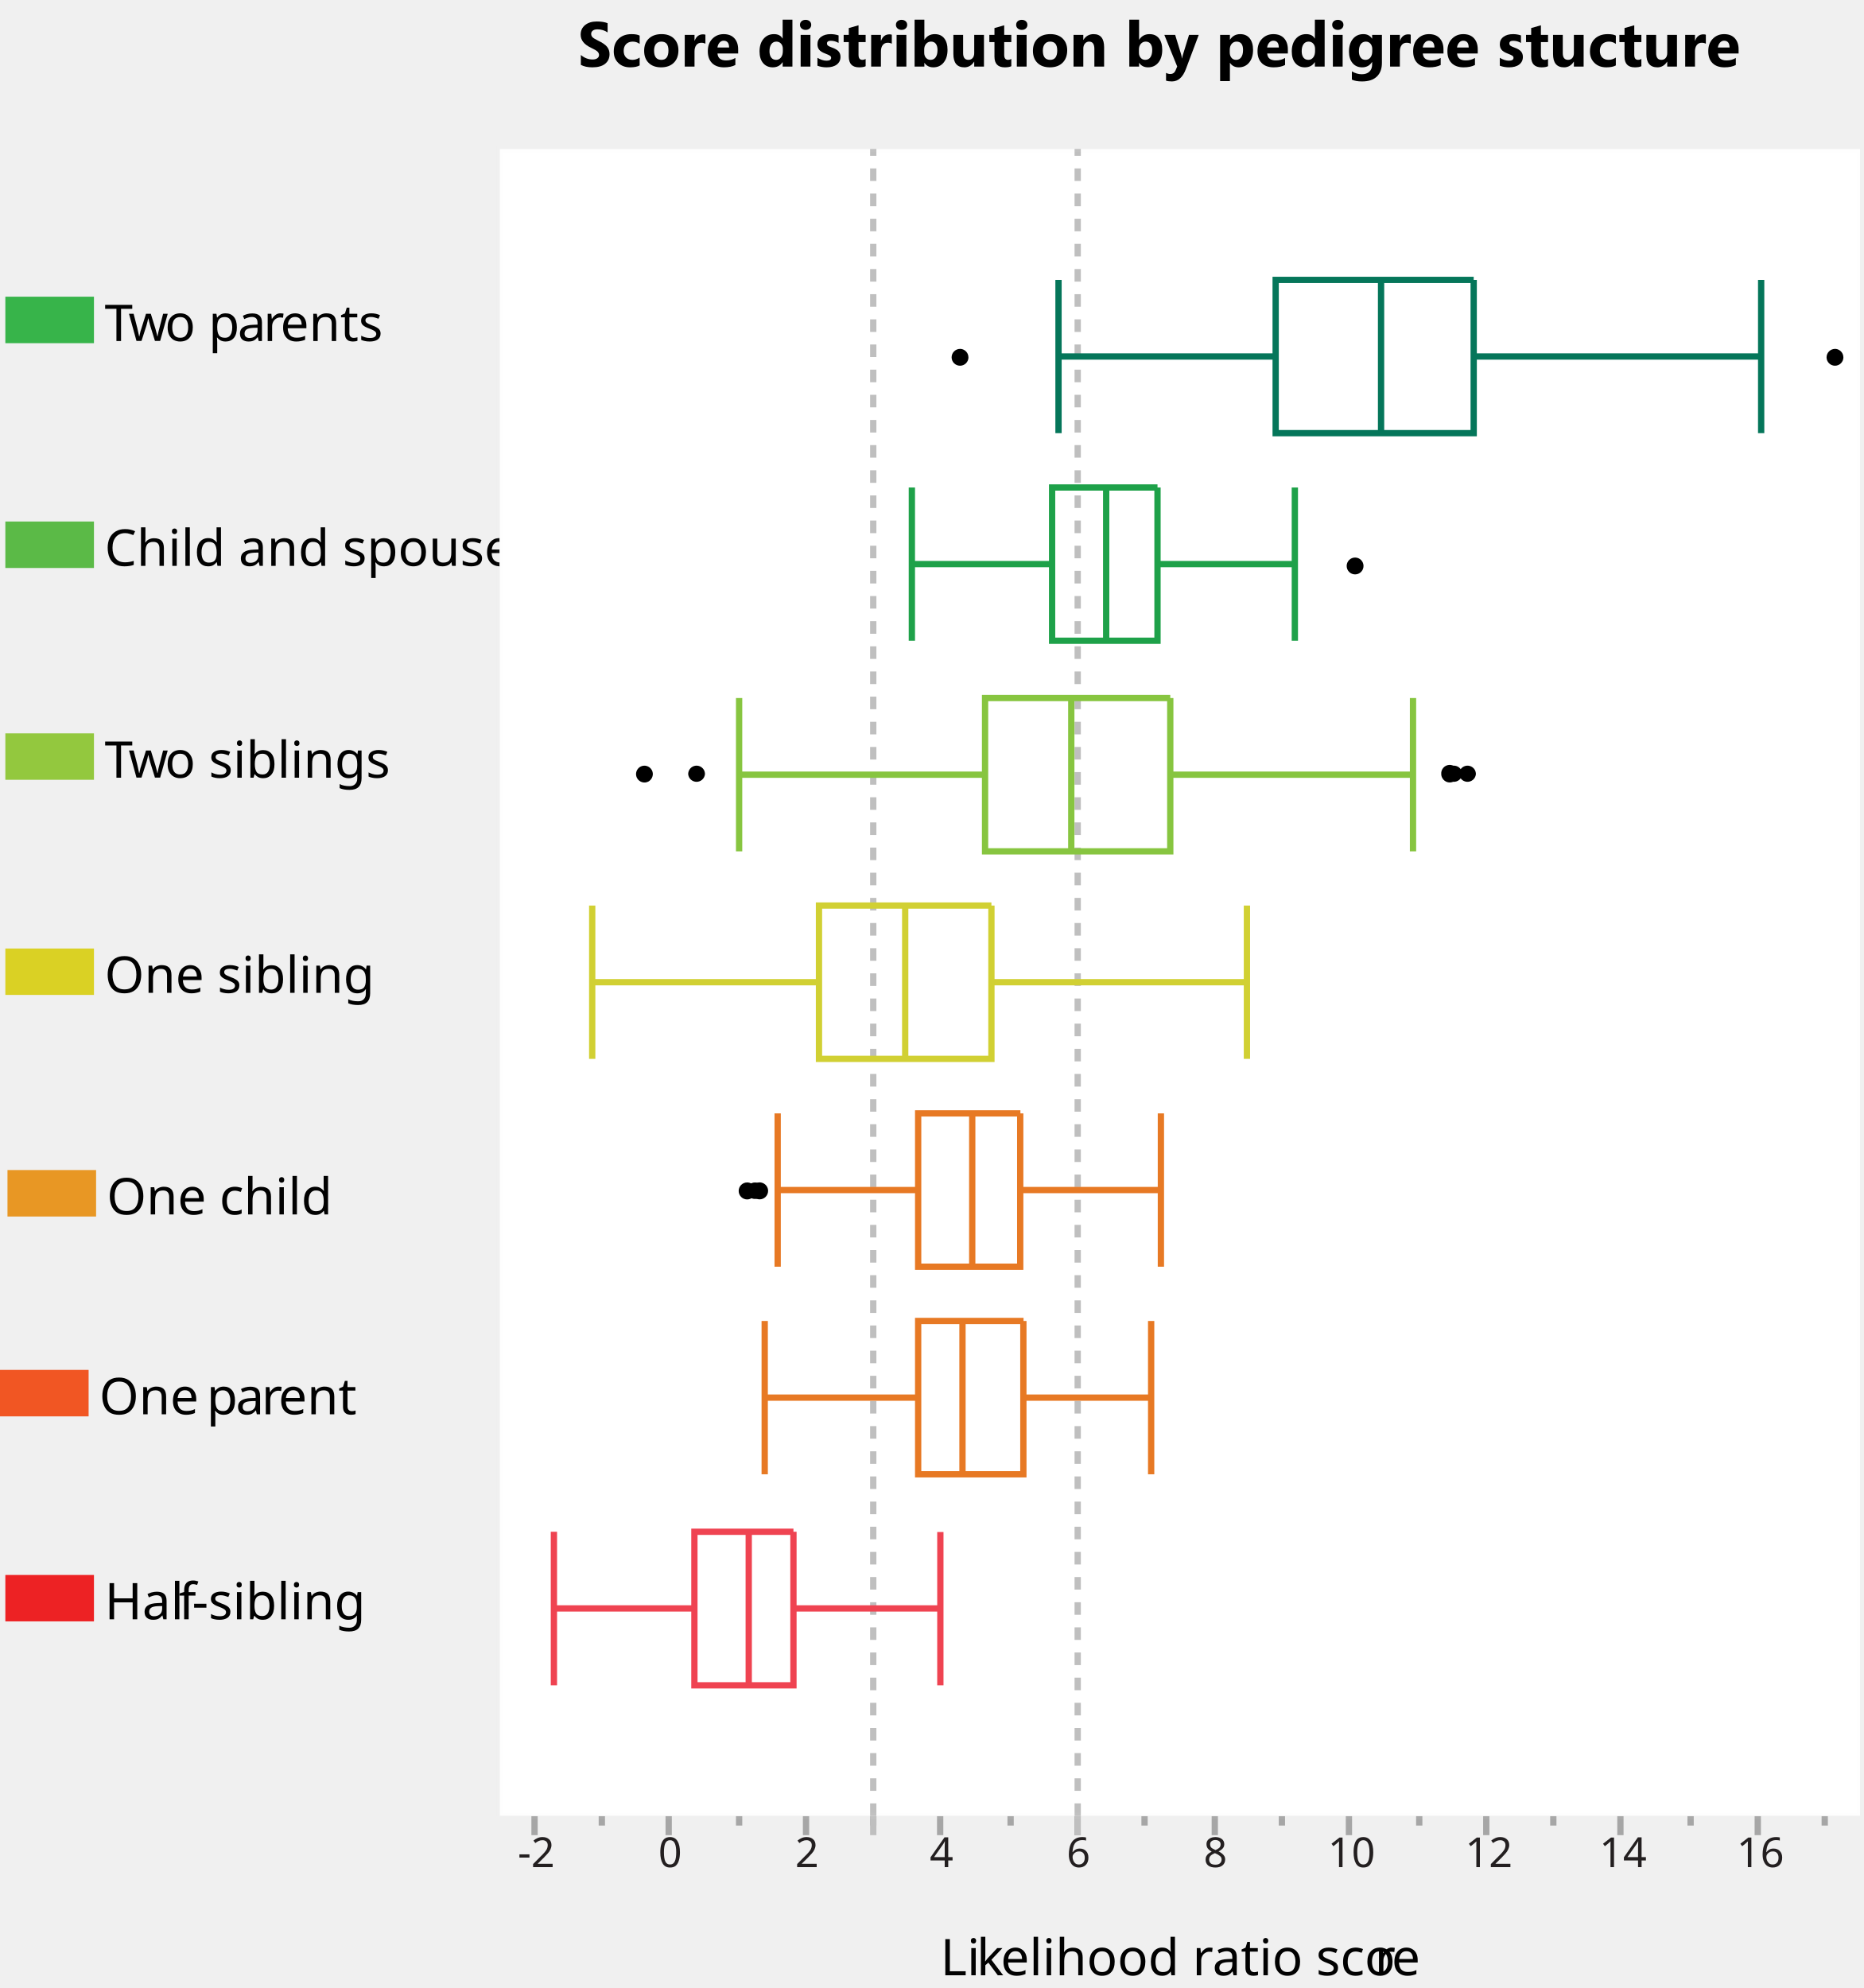
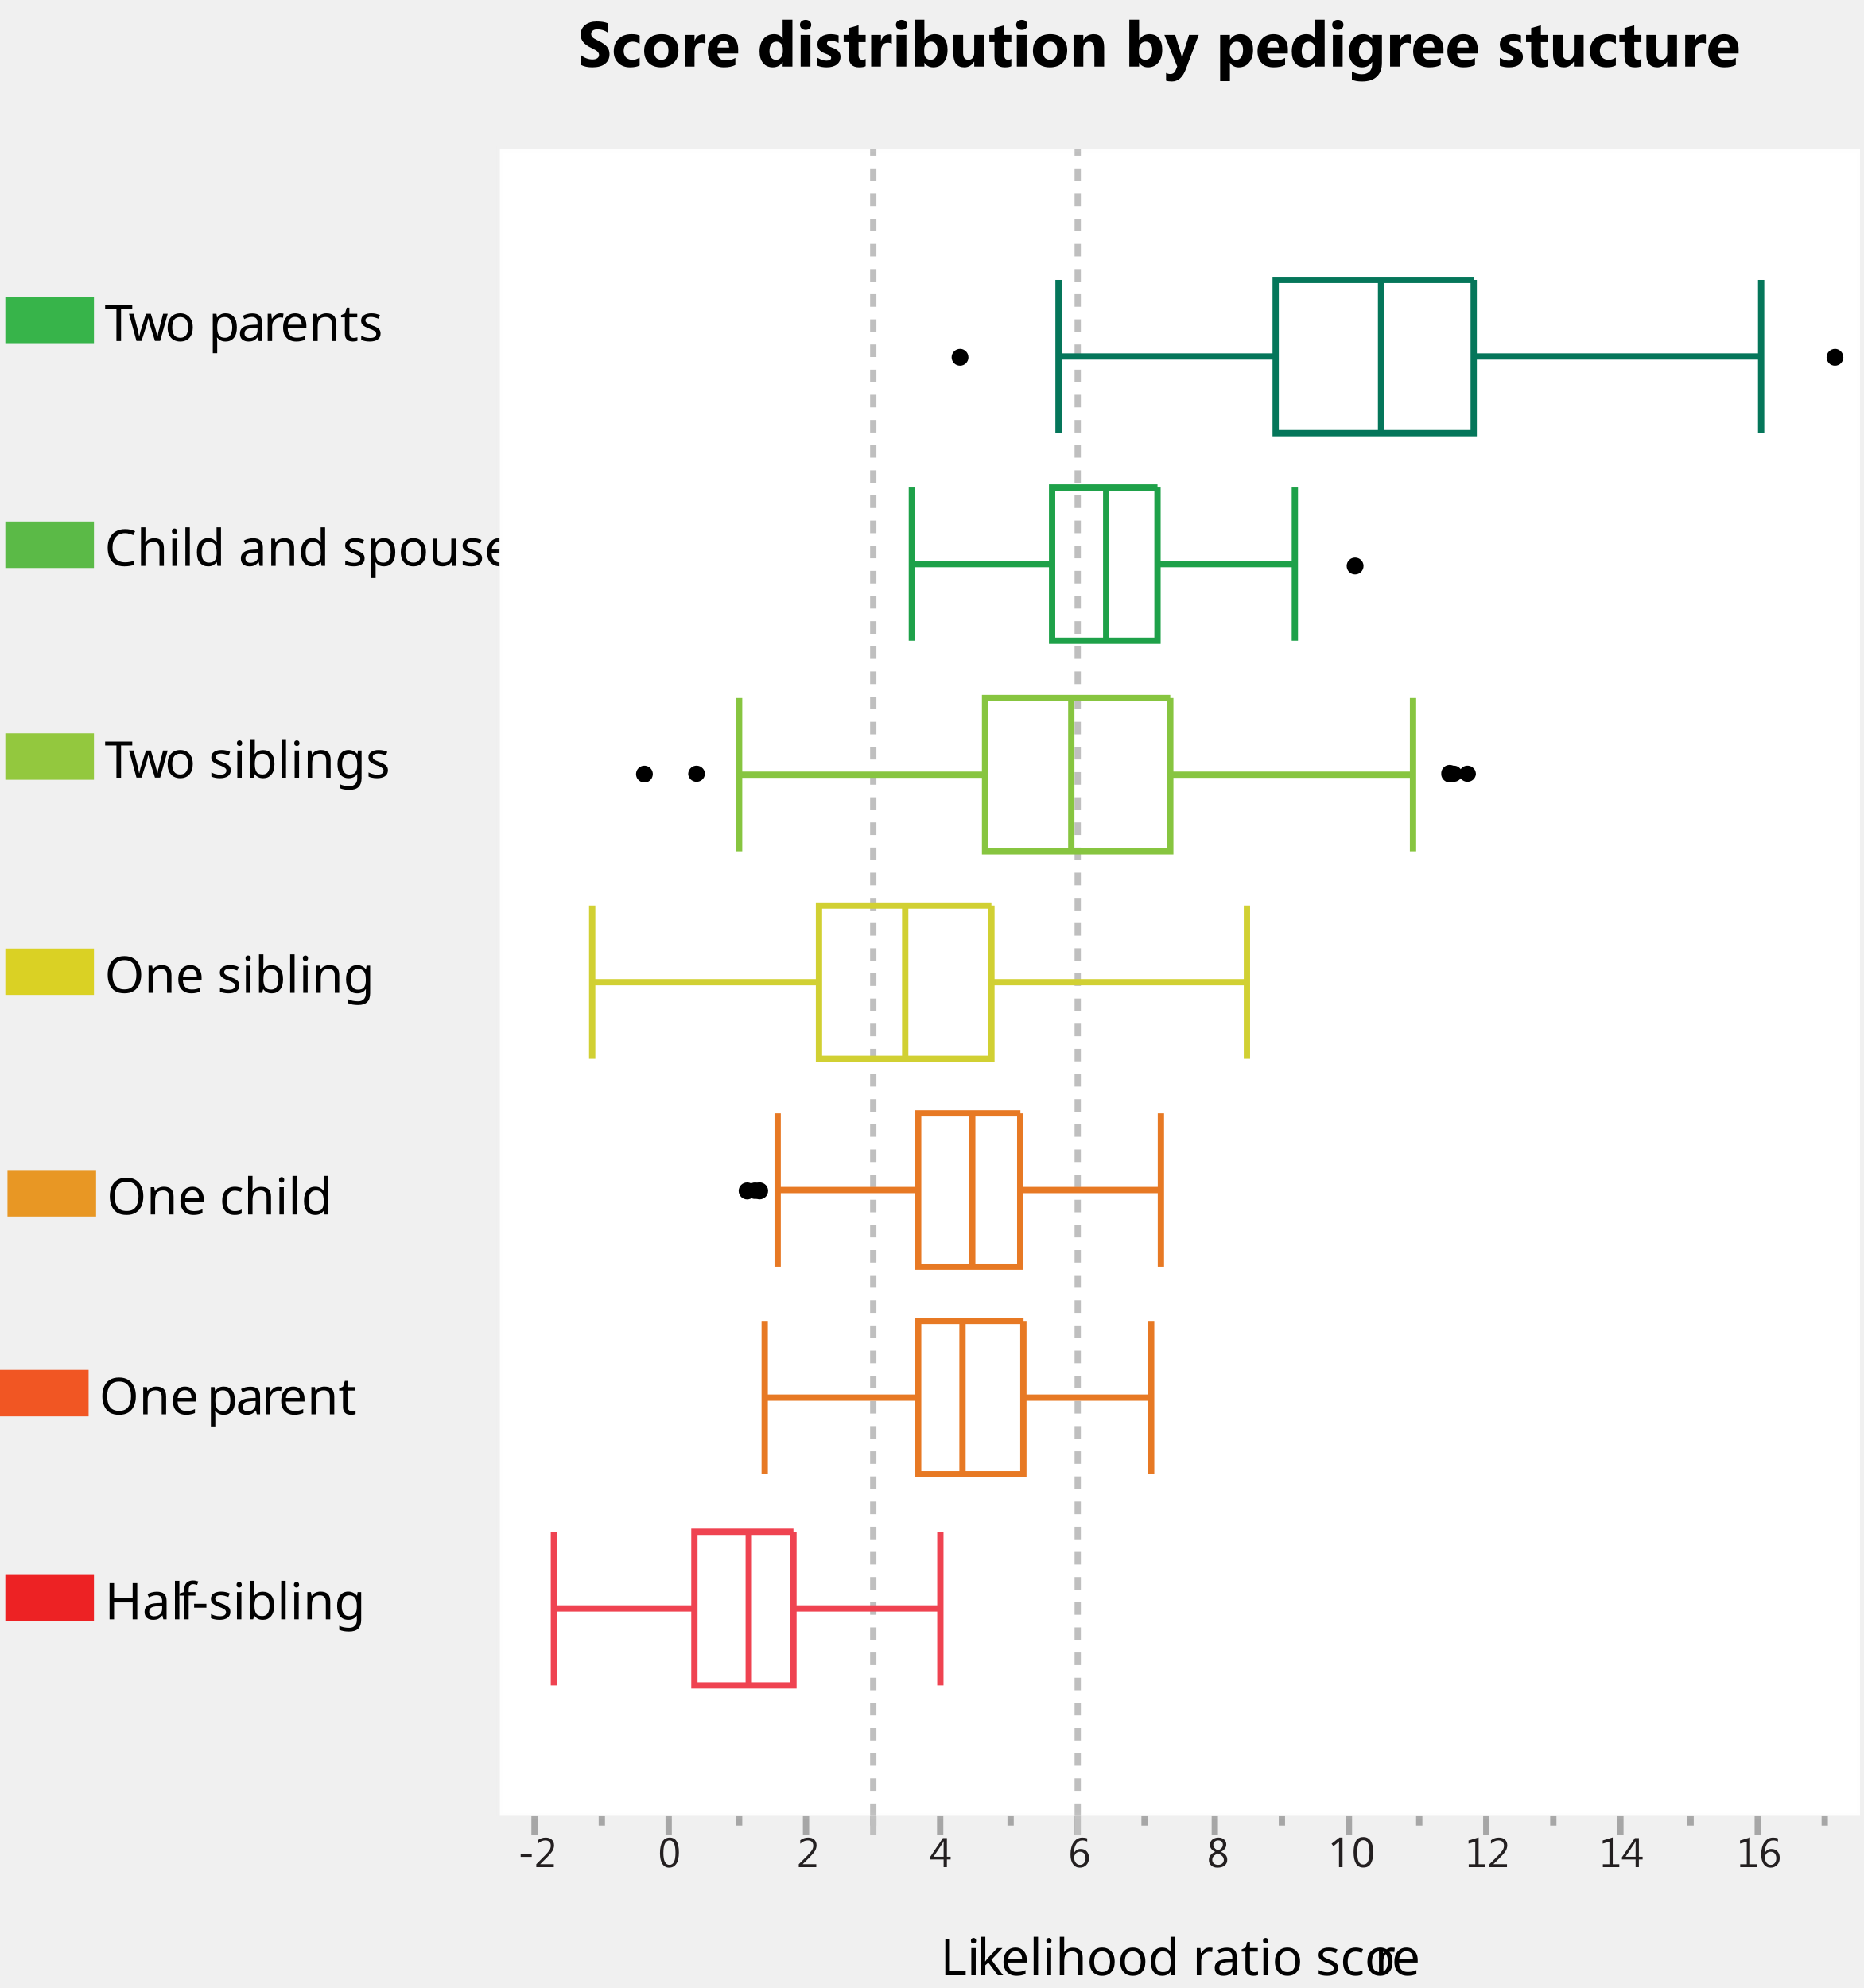
<svg xmlns="http://www.w3.org/2000/svg" xmlns:xlink="http://www.w3.org/1999/xlink" version="1.1" id="Layer_1" x="0px" y="0px" viewBox="0 0 296.29 316.13" style="enable-background:new 0 0 296.29 316.13;" xml:space="preserve">
  <style type="text/css">
	.st0{fill:#37B44A;}
	.st1{fill:none;stroke:#37B44A;stroke-width:0.32;stroke-miterlimit:3;}
	.st2{fill:#010101;}
	.st3{font-family:'SegoeUI';}
	.st4{font-size:8.06px;}
	.st5{fill:#5BBA47;}
	.st6{fill:none;stroke:#5BBA47;stroke-width:0.32;stroke-miterlimit:3;}
	.st7{fill:#93C83E;}
	.st8{fill:none;stroke:#93C83E;stroke-width:0.32;stroke-miterlimit:3;}
	.st9{fill:#DAD124;}
	.st10{fill:none;stroke:#DAD124;stroke-width:0.32;stroke-miterlimit:3;}
	.st11{fill:#E89724;}
	.st12{fill:none;stroke:#E89724;stroke-width:0.32;stroke-miterlimit:3;}
	.st13{fill:#F15623;}
	.st14{fill:none;stroke:#F15623;stroke-width:0.32;stroke-miterlimit:3;}
	.st15{fill:#ED2224;}
	.st16{fill:none;stroke:#ED2224;stroke-width:0.32;stroke-miterlimit:3;}
	.st17{fill:#DEDEDE;}
	.st18{clip-path:url(#SVGID_2_);}
	.st19{fill:none;stroke:#A6A6A6;stroke-miterlimit:10;}
	.st20{fill:none;stroke:#BFBFBF;stroke-miterlimit:10;}
- 	.st21{fill:#231F20;}
- 	.st22{font-size:6.6px;}
- 	.st23{letter-spacing:18;}
+ 	.st21{enable-background:new    ;}
+ 	.st22{fill:#231F20;}
+ 	.st23{font-size:6.6px;}
	.st24{fill:#FFFFFF;}
	.st25{clip-path:url(#SVGID_4_);}
	.st26{fill:none;stroke:#BFBFBF;stroke-miterlimit:10;stroke-dasharray:2,2;}
	.st27{fill:none;stroke:#05765A;stroke-miterlimit:10;}
	.st28{fill:none;stroke:#1EA149;stroke-miterlimit:10;}
	.st29{fill:none;stroke:#87C540;stroke-miterlimit:10;}
	.st30{fill:none;stroke:#D1D033;stroke-miterlimit:10;}
	.st31{fill:none;stroke:#E77924;stroke-miterlimit:10;}
	.st32{fill:none;stroke:#EF4351;stroke-miterlimit:10;}
	.st33{opacity:0.05;fill:none;stroke:#E6E6E6;stroke-miterlimit:10;enable-background:new    ;}
</style>
  <g>
    <polygon class="st0" points="0.85,47.18 0.85,54.57 14.94,54.57 14.94,47.18 0.85,47.18  " />
    <rect x="1.19" y="47.52" class="st1" width="13.42" height="6.72" />
    <text transform="matrix(1 0 0 1 16.64 54.23)" class="st2 st3 st4">T</text>
    <text transform="matrix(1 0 0 1 20.42 54.23)" class="st2 st3 st4">w</text>
    <text transform="matrix(1 0 0 1 26.22 54.23)" class="st2 st3 st4">o </text>
    <text transform="matrix(1 0 0 1 33.15 54.23)" class="st2 st3 st4">p</text>
    <text transform="matrix(1 0 0 1 37.78 54.23)" class="st2 st3 st4">a</text>
    <text transform="matrix(1 0 0 1 41.88 54.23)" class="st2 st3 st4">r</text>
    <text transform="matrix(1 0 0 1 44.58 54.23)" class="st2 st3 st4">ents</text>
    <polygon class="st5" points="0.85,82.93 0.85,90.32 14.94,90.32 14.94,82.93 0.85,82.93  " />
    <rect x="1.19" y="83.26" class="st6" width="13.42" height="6.71" />
    <text transform="matrix(1 0 0 1 16.64 89.98)" class="st2 st3 st4">Child and spouse</text>
    <polygon class="st7" points="0.85,116.62 0.85,124 14.94,124 14.94,116.62 0.85,116.62  " />
    <rect x="1.19" y="116.95" class="st8" width="13.42" height="6.71" />
    <text transform="matrix(1 0 0 1 16.64 123.67)" class="st2 st3 st4">T</text>
    <text transform="matrix(1 0 0 1 20.42 123.67)" class="st2 st3 st4">w</text>
    <text transform="matrix(1 0 0 1 26.22 123.67)" class="st2 st3 st4">o siblings</text>
    <polygon class="st9" points="0.85,150.83 0.85,158.21 14.94,158.21 14.94,150.83 0.85,150.83  " />
    <rect x="1.19" y="151.16" class="st10" width="13.42" height="6.71" />
    <text transform="matrix(1 0 0 1 16.64 157.88)" class="st2 st3 st4">One sibling</text>
    <polygon class="st11" points="1.19,186.06 1.19,193.45 15.28,193.45 15.28,186.06 1.19,186.06  " />
    <rect x="1.53" y="186.4" class="st12" width="13.42" height="6.72" />
    <text transform="matrix(1 0 0 1 16.98 193.12)" class="st2 st3 st4">One child</text>
    <polygon class="st13" points="0,217.84 0,225.23 14.09,225.23 14.09,217.84 0,217.84  " />
    <rect x="0.34" y="218.18" class="st14" width="13.42" height="6.72" />
    <text transform="matrix(1 0 0 1 15.79 224.9)" class="st2 st3 st4">One </text>
    <text transform="matrix(1 0 0 1 32.85 224.9)" class="st2 st3 st4">p</text>
    <text transform="matrix(1 0 0 1 37.48 224.9)" class="st2 st3 st4">a</text>
    <text transform="matrix(1 0 0 1 41.58 224.9)" class="st2 st3 st4">r</text>
    <text transform="matrix(1 0 0 1 44.28 224.9)" class="st2 st3 st4">ent</text>
    <polygon class="st15" points="0.85,250.45 0.85,257.83 14.94,257.83 14.94,250.45 0.85,250.45  " />
    <rect x="1.19" y="250.78" class="st16" width="13.42" height="6.72" />
    <text transform="matrix(1 0 0 1 16.64 257.5)" class="st2 st3 st4">Hal</text>
    <text transform="matrix(1 0 0 1 28.41 257.5)" class="st2 st3 st4">f</text>
    <text transform="matrix(1 0 0 1 30.54 257.5)" class="st2 st3 st4">-sibling</text>
    <g>
      <path d="M92.364,10.314V8.741c0.564,0.479,1.185,0.718,1.864,0.718c0.325,0,0.577-0.066,0.757-0.199    c0.18-0.133,0.271-0.306,0.271-0.519c0-0.184-0.076-0.356-0.227-0.519c-0.151-0.162-0.511-0.377-1.082-0.646    c-1.075-0.508-1.613-1.196-1.613-2.065c0-0.633,0.233-1.14,0.701-1.522s1.091-0.573,1.871-0.573c0.688,0,1.259,0.09,1.711,0.271    v1.47c-0.472-0.328-1.013-0.492-1.623-0.492c-0.305,0-0.546,0.065-0.723,0.197c-0.177,0.131-0.266,0.303-0.266,0.516    c0,0.21,0.069,0.388,0.209,0.536c0.139,0.147,0.434,0.328,0.882,0.541c0.695,0.331,1.174,0.661,1.436,0.988    c0.262,0.328,0.393,0.715,0.393,1.161c0,0.649-0.233,1.162-0.701,1.539c-0.467,0.377-1.146,0.565-2.038,0.565    C93.458,10.708,92.85,10.577,92.364,10.314z" />
      <path d="M101.712,10.403c-0.351,0.204-0.857,0.305-1.52,0.305c-0.773,0-1.4-0.234-1.878-0.703s-0.718-1.074-0.718-1.814    c0-0.855,0.256-1.53,0.77-2.023c0.513-0.493,1.199-0.74,2.058-0.74c0.593,0,1.023,0.079,1.289,0.236v1.318    c-0.325-0.243-0.687-0.364-1.087-0.364c-0.446,0-0.799,0.13-1.06,0.391s-0.391,0.621-0.391,1.079c0,0.446,0.125,0.796,0.374,1.05    c0.249,0.254,0.592,0.381,1.027,0.381c0.387,0,0.766-0.121,1.136-0.364V10.403z" />
      <path d="M105.129,10.708c-0.839,0-1.499-0.235-1.979-0.706c-0.48-0.471-0.72-1.109-0.72-1.916c0-0.833,0.249-1.484,0.748-1.954    c0.498-0.471,1.172-0.706,2.021-0.706c0.836,0,1.492,0.235,1.967,0.706c0.476,0.47,0.713,1.092,0.713,1.866    c0,0.836-0.245,1.497-0.735,1.981C106.652,10.465,105.981,10.708,105.129,10.708z M105.168,6.617    c-0.367,0-0.652,0.126-0.855,0.378s-0.305,0.61-0.305,1.072c0,0.967,0.39,1.451,1.17,1.451c0.744,0,1.116-0.497,1.116-1.49    C106.294,7.087,105.919,6.617,105.168,6.617z" />
      <path d="M112.17,6.951c-0.187-0.102-0.405-0.152-0.654-0.152c-0.338,0-0.602,0.124-0.792,0.371    c-0.19,0.248-0.285,0.584-0.285,1.011v2.404h-1.554V5.55h1.554v0.935h0.02c0.246-0.682,0.688-1.023,1.328-1.023    c0.164,0,0.292,0.02,0.383,0.059V6.951z" />
      <path d="M117.377,8.51h-3.285c0.052,0.731,0.513,1.097,1.382,1.097c0.554,0,1.041-0.131,1.46-0.394v1.121    c-0.465,0.25-1.07,0.374-1.814,0.374c-0.813,0-1.444-0.226-1.893-0.676c-0.449-0.451-0.674-1.079-0.674-1.886    c0-0.836,0.243-1.498,0.728-1.986c0.485-0.488,1.082-0.732,1.79-0.732c0.734,0,1.302,0.218,1.704,0.654s0.603,1.028,0.603,1.775    V8.51z M115.937,7.556c0-0.721-0.292-1.082-0.875-1.082c-0.25,0-0.465,0.104-0.646,0.31c-0.182,0.207-0.293,0.464-0.332,0.772    H115.937z" />
      <path d="M126.007,10.585h-1.554V9.892h-0.02c-0.354,0.544-0.874,0.816-1.559,0.816c-0.629,0-1.136-0.222-1.52-0.667    c-0.383-0.444-0.575-1.064-0.575-1.861c0-0.833,0.211-1.5,0.634-2.001s0.977-0.752,1.662-0.752c0.649,0,1.101,0.232,1.357,0.698    h0.02V3.131h1.554V10.585z M124.483,8.136V7.758c0-0.328-0.095-0.6-0.285-0.816c-0.19-0.216-0.438-0.324-0.743-0.324    c-0.344,0-0.613,0.135-0.806,0.405c-0.194,0.271-0.29,0.642-0.29,1.114c0,0.442,0.093,0.784,0.28,1.023    c0.187,0.239,0.445,0.359,0.777,0.359c0.314,0,0.571-0.126,0.77-0.379C124.384,8.887,124.483,8.553,124.483,8.136z" />
      <path d="M128.102,4.753c-0.263,0-0.477-0.078-0.645-0.233c-0.167-0.156-0.25-0.347-0.25-0.573c0-0.233,0.083-0.423,0.25-0.571    c0.167-0.147,0.382-0.221,0.645-0.221c0.265,0,0.481,0.074,0.646,0.221s0.248,0.338,0.248,0.571c0,0.236-0.083,0.429-0.248,0.58    S128.367,4.753,128.102,4.753z M128.869,10.585h-1.554V5.55h1.554V10.585z" />
      <path d="M129.985,10.452V9.193c0.511,0.305,0.991,0.458,1.44,0.458c0.492,0,0.738-0.152,0.738-0.458    c0-0.134-0.059-0.244-0.177-0.329c-0.118-0.085-0.375-0.204-0.772-0.354c-0.459-0.173-0.778-0.376-0.959-0.607    c-0.18-0.231-0.27-0.522-0.27-0.873c0-0.485,0.191-0.874,0.575-1.165c0.383-0.292,0.896-0.438,1.539-0.438    c0.416,0,0.833,0.067,1.249,0.201v1.2c-0.39-0.229-0.8-0.344-1.229-0.344c-0.41,0-0.615,0.141-0.615,0.423    c0,0.141,0.049,0.255,0.147,0.344c0.099,0.088,0.312,0.19,0.639,0.305c0.502,0.177,0.854,0.383,1.057,0.617    c0.204,0.234,0.305,0.525,0.305,0.873c0,0.508-0.194,0.912-0.583,1.212c-0.389,0.3-0.93,0.45-1.625,0.45    C130.924,10.708,130.438,10.623,129.985,10.452z" />
      <path d="M137.651,10.526c-0.229,0.121-0.576,0.182-1.038,0.182c-1.095,0-1.643-0.569-1.643-1.707V6.696h-0.816V5.55h0.816V4.463    l1.549-0.442V5.55h1.131v1.146h-1.131v2.036c0,0.524,0.208,0.787,0.624,0.787c0.164,0,0.333-0.047,0.507-0.143V10.526z" />
      <path d="M141.811,6.951c-0.187-0.102-0.405-0.152-0.654-0.152c-0.338,0-0.602,0.124-0.792,0.371    c-0.19,0.248-0.285,0.584-0.285,1.011v2.404h-1.554V5.55h1.554v0.935h0.02c0.246-0.682,0.688-1.023,1.328-1.023    c0.164,0,0.292,0.02,0.383,0.059V6.951z" />
      <path d="M143.36,4.753c-0.263,0-0.477-0.078-0.645-0.233c-0.167-0.156-0.25-0.347-0.25-0.573c0-0.233,0.083-0.423,0.25-0.571    c0.167-0.147,0.382-0.221,0.645-0.221c0.265,0,0.481,0.074,0.646,0.221s0.248,0.338,0.248,0.571c0,0.236-0.083,0.429-0.248,0.58    S143.625,4.753,143.36,4.753z M144.126,10.585h-1.554V5.55h1.554V10.585z" />
      <path d="M147.008,10h-0.02v0.585h-1.554V3.131h1.554v3.176h0.02c0.383-0.587,0.929-0.88,1.637-0.88    c0.649,0,1.149,0.223,1.499,0.668c0.352,0.446,0.527,1.056,0.527,1.829c0,0.839-0.205,1.513-0.615,2.021s-0.957,0.762-1.642,0.762    C147.795,10.708,147.326,10.472,147.008,10z M146.964,7.875v0.517c0,0.324,0.093,0.593,0.28,0.806    c0.187,0.213,0.426,0.32,0.718,0.32c0.354,0,0.629-0.137,0.824-0.411c0.195-0.273,0.292-0.661,0.292-1.163    c0-0.416-0.089-0.741-0.268-0.976s-0.434-0.352-0.765-0.352c-0.311,0-0.569,0.116-0.774,0.349    C147.066,7.199,146.964,7.502,146.964,7.875z" />
      <path d="M156.464,10.585h-1.549V9.818h-0.024c-0.384,0.593-0.897,0.89-1.539,0.89c-1.167,0-1.751-0.707-1.751-2.119V5.55h1.549    v2.901c0,0.711,0.282,1.067,0.846,1.067c0.278,0,0.502-0.098,0.669-0.292c0.167-0.195,0.251-0.46,0.251-0.794V5.55h1.549V10.585z" />
      <path d="M160.814,10.526c-0.229,0.121-0.575,0.182-1.037,0.182c-1.095,0-1.643-0.569-1.643-1.707V6.696h-0.816V5.55h0.816V4.463    l1.549-0.442V5.55h1.131v1.146h-1.131v2.036c0,0.524,0.208,0.787,0.625,0.787c0.164,0,0.332-0.047,0.506-0.143V10.526z" />
      <path d="M162.477,4.753c-0.262,0-0.477-0.078-0.644-0.233c-0.168-0.156-0.251-0.347-0.251-0.573c0-0.233,0.083-0.423,0.251-0.571    c0.167-0.147,0.382-0.221,0.644-0.221c0.266,0,0.481,0.074,0.646,0.221c0.166,0.147,0.249,0.338,0.249,0.571    c0,0.236-0.083,0.429-0.249,0.58C162.958,4.678,162.742,4.753,162.477,4.753z M163.244,10.585h-1.554V5.55h1.554V10.585z" />
      <path d="M166.951,10.708c-0.84,0-1.499-0.235-1.979-0.706c-0.48-0.471-0.72-1.109-0.72-1.916c0-0.833,0.249-1.484,0.747-1.954    c0.498-0.471,1.172-0.706,2.021-0.706c0.836,0,1.491,0.235,1.967,0.706c0.476,0.47,0.713,1.092,0.713,1.866    c0,0.836-0.245,1.497-0.734,1.981C168.475,10.465,167.803,10.708,166.951,10.708z M166.99,6.617c-0.367,0-0.652,0.126-0.855,0.378    s-0.305,0.61-0.305,1.072c0,0.967,0.39,1.451,1.17,1.451c0.744,0,1.116-0.497,1.116-1.49    C168.116,7.087,167.741,6.617,166.99,6.617z" />
      <path d="M175.57,10.585h-1.549V7.787c0-0.78-0.278-1.17-0.836-1.17c-0.269,0-0.49,0.103-0.663,0.31    c-0.174,0.207-0.261,0.469-0.261,0.787v2.872h-1.554V5.55h1.554v0.797h0.02c0.37-0.613,0.909-0.919,1.617-0.919    c1.115,0,1.672,0.691,1.672,2.075V10.585z" />
      <path d="M181.151,10h-0.02v0.585h-1.554V3.131h1.554v3.176h0.02c0.384-0.587,0.929-0.88,1.638-0.88    c0.648,0,1.148,0.223,1.499,0.668s0.526,1.056,0.526,1.829c0,0.839-0.205,1.513-0.614,2.021c-0.41,0.508-0.958,0.762-1.643,0.762    C181.938,10.708,181.469,10.472,181.151,10z M181.107,7.875v0.517c0,0.324,0.093,0.593,0.28,0.806    c0.187,0.213,0.426,0.32,0.718,0.32c0.354,0,0.628-0.137,0.823-0.411c0.195-0.273,0.293-0.661,0.293-1.163    c0-0.416-0.09-0.741-0.269-0.976s-0.434-0.352-0.765-0.352c-0.312,0-0.569,0.116-0.774,0.349    C181.209,7.199,181.107,7.502,181.107,7.875z" />
      <path d="M190.616,5.55l-2.046,5.438c-0.491,1.308-1.232,1.962-2.223,1.962c-0.377,0-0.687-0.043-0.929-0.128v-1.239    c0.206,0.121,0.431,0.182,0.674,0.182c0.399,0,0.678-0.188,0.836-0.565l0.265-0.625l-2.045-5.025h1.721l0.939,3.063    c0.059,0.19,0.104,0.415,0.138,0.674h0.02c0.029-0.19,0.084-0.412,0.162-0.664l0.949-3.073H190.616z" />
      <path d="M195.593,10h-0.02v2.901h-1.554V5.55h1.554v0.757h0.02c0.384-0.587,0.923-0.88,1.617-0.88    c0.652,0,1.156,0.224,1.513,0.671c0.355,0.447,0.533,1.057,0.533,1.827c0,0.839-0.207,1.513-0.622,2.021s-0.966,0.762-1.654,0.762    C196.373,10.708,195.91,10.472,195.593,10z M195.549,7.935v0.403c0,0.348,0.091,0.631,0.275,0.851    c0.183,0.22,0.424,0.33,0.723,0.33c0.354,0,0.628-0.137,0.823-0.411c0.195-0.273,0.293-0.661,0.293-1.163    c0-0.885-0.345-1.327-1.033-1.327c-0.317,0-0.577,0.12-0.779,0.361C195.649,7.219,195.549,7.538,195.549,7.935z" />
      <path d="M204.787,8.51h-3.285c0.053,0.731,0.514,1.097,1.382,1.097c0.555,0,1.041-0.131,1.461-0.394v1.121    c-0.466,0.25-1.07,0.374-1.814,0.374c-0.813,0-1.444-0.226-1.894-0.676s-0.673-1.079-0.673-1.886c0-0.836,0.242-1.498,0.728-1.986    c0.484-0.488,1.081-0.732,1.789-0.732c0.734,0,1.303,0.218,1.704,0.654s0.603,1.028,0.603,1.775V8.51z M203.347,7.556    c0-0.721-0.292-1.082-0.876-1.082c-0.249,0-0.464,0.104-0.646,0.31c-0.182,0.207-0.292,0.464-0.332,0.772H203.347z" />
      <path d="M210.639,10.585h-1.554V9.892h-0.02c-0.354,0.544-0.874,0.816-1.56,0.816c-0.629,0-1.136-0.222-1.519-0.667    c-0.384-0.444-0.575-1.064-0.575-1.861c0-0.833,0.211-1.5,0.634-2.001s0.977-0.752,1.662-0.752c0.648,0,1.102,0.232,1.357,0.698    h0.02V3.131h1.554V10.585z M209.114,8.136V7.758c0-0.328-0.096-0.6-0.285-0.816c-0.19-0.216-0.438-0.324-0.742-0.324    c-0.345,0-0.613,0.135-0.807,0.405s-0.29,0.642-0.29,1.114c0,0.442,0.093,0.784,0.28,1.023c0.187,0.239,0.445,0.359,0.776,0.359    c0.315,0,0.571-0.126,0.77-0.379C209.015,8.887,209.114,8.553,209.114,8.136z" />
      <path d="M212.732,4.753c-0.262,0-0.477-0.078-0.644-0.233c-0.168-0.156-0.251-0.347-0.251-0.573c0-0.233,0.083-0.423,0.251-0.571    c0.167-0.147,0.382-0.221,0.644-0.221c0.266,0,0.481,0.074,0.646,0.221c0.166,0.147,0.249,0.338,0.249,0.571    c0,0.236-0.083,0.429-0.249,0.58C213.214,4.678,212.998,4.753,212.732,4.753z M213.5,10.585h-1.554V5.55h1.554V10.585z" />
      <path d="M219.744,10.01c0,0.934-0.271,1.658-0.812,2.171c-0.541,0.513-1.324,0.77-2.351,0.77c-0.679,0-1.216-0.097-1.612-0.29    v-1.308c0.518,0.301,1.04,0.452,1.568,0.452c0.524,0,0.931-0.138,1.22-0.416c0.288-0.277,0.433-0.653,0.433-1.128V9.862h-0.02    c-0.354,0.563-0.877,0.846-1.569,0.846c-0.643,0-1.151-0.226-1.528-0.679c-0.377-0.452-0.565-1.059-0.565-1.819    c0-0.852,0.209-1.529,0.629-2.031s0.972-0.752,1.657-0.752c0.612,0,1.071,0.236,1.377,0.708h0.02V5.55h1.554V10.01z M218.21,8.166    V7.768c0-0.318-0.095-0.589-0.283-0.814c-0.188-0.224-0.434-0.336-0.734-0.336c-0.345,0-0.615,0.134-0.812,0.403    c-0.197,0.269-0.295,0.647-0.295,1.136c0,0.42,0.093,0.752,0.28,0.996c0.187,0.244,0.442,0.366,0.767,0.366    c0.321,0,0.581-0.124,0.779-0.371C218.11,8.899,218.21,8.572,218.21,8.166z" />
      <path d="M224.326,6.951c-0.187-0.102-0.405-0.152-0.654-0.152c-0.337,0-0.602,0.124-0.791,0.371    c-0.19,0.248-0.285,0.584-0.285,1.011v2.404h-1.554V5.55h1.554v0.935h0.02c0.246-0.682,0.688-1.023,1.327-1.023    c0.164,0,0.292,0.02,0.384,0.059V6.951z" />
      <path d="M229.534,8.51h-3.285c0.053,0.731,0.514,1.097,1.382,1.097c0.555,0,1.041-0.131,1.461-0.394v1.121    c-0.466,0.25-1.07,0.374-1.814,0.374c-0.813,0-1.444-0.226-1.894-0.676s-0.673-1.079-0.673-1.886c0-0.836,0.242-1.498,0.728-1.986    c0.484-0.488,1.081-0.732,1.789-0.732c0.734,0,1.303,0.218,1.704,0.654s0.603,1.028,0.603,1.775V8.51z M228.094,7.556    c0-0.721-0.292-1.082-0.876-1.082c-0.249,0-0.464,0.104-0.646,0.31c-0.182,0.207-0.292,0.464-0.332,0.772H228.094z" />
      <path d="M234.982,8.51h-3.285c0.053,0.731,0.514,1.097,1.382,1.097c0.555,0,1.041-0.131,1.461-0.394v1.121    c-0.466,0.25-1.07,0.374-1.814,0.374c-0.813,0-1.444-0.226-1.894-0.676s-0.673-1.079-0.673-1.886c0-0.836,0.242-1.498,0.728-1.986    c0.484-0.488,1.081-0.732,1.789-0.732c0.734,0,1.303,0.218,1.704,0.654s0.603,1.028,0.603,1.775V8.51z M233.542,7.556    c0-0.721-0.292-1.082-0.876-1.082c-0.249,0-0.464,0.104-0.646,0.31c-0.182,0.207-0.292,0.464-0.332,0.772H233.542z" />
      <path d="M238.493,10.452V9.193c0.512,0.305,0.992,0.458,1.441,0.458c0.491,0,0.737-0.152,0.737-0.458    c0-0.134-0.06-0.244-0.177-0.329c-0.118-0.085-0.376-0.204-0.772-0.354c-0.459-0.173-0.778-0.376-0.959-0.607    c-0.18-0.231-0.271-0.522-0.271-0.873c0-0.485,0.192-0.874,0.575-1.165c0.384-0.292,0.896-0.438,1.539-0.438    c0.417,0,0.833,0.067,1.249,0.201v1.2c-0.39-0.229-0.8-0.344-1.229-0.344c-0.409,0-0.614,0.141-0.614,0.423    c0,0.141,0.049,0.255,0.147,0.344c0.099,0.088,0.312,0.19,0.64,0.305c0.501,0.177,0.854,0.383,1.057,0.617    s0.305,0.525,0.305,0.873c0,0.508-0.193,0.912-0.582,1.212c-0.389,0.3-0.931,0.45-1.625,0.45    C239.433,10.708,238.946,10.623,238.493,10.452z" />
      <path d="M246.159,10.526c-0.229,0.121-0.575,0.182-1.037,0.182c-1.095,0-1.643-0.569-1.643-1.707V6.696h-0.816V5.55h0.816V4.463    l1.549-0.442V5.55h1.131v1.146h-1.131v2.036c0,0.524,0.208,0.787,0.625,0.787c0.164,0,0.332-0.047,0.506-0.143V10.526z" />
      <path d="M251.819,10.585h-1.549V9.818h-0.024c-0.384,0.593-0.897,0.89-1.539,0.89c-1.167,0-1.751-0.707-1.751-2.119V5.55h1.549    v2.901c0,0.711,0.282,1.067,0.846,1.067c0.278,0,0.502-0.098,0.669-0.292c0.167-0.195,0.251-0.46,0.251-0.794V5.55h1.549V10.585z" />
      <path d="M256.942,10.403c-0.351,0.204-0.857,0.305-1.52,0.305c-0.773,0-1.399-0.234-1.878-0.703s-0.718-1.074-0.718-1.814    c0-0.855,0.256-1.53,0.769-2.023c0.514-0.493,1.199-0.74,2.059-0.74c0.593,0,1.022,0.079,1.288,0.236v1.318    c-0.324-0.243-0.687-0.364-1.087-0.364c-0.445,0-0.799,0.13-1.06,0.391s-0.391,0.621-0.391,1.079c0,0.446,0.124,0.796,0.373,1.05    c0.249,0.254,0.592,0.381,1.028,0.381c0.387,0,0.765-0.121,1.136-0.364V10.403z" />
      <path d="M261.003,10.526c-0.229,0.121-0.575,0.182-1.037,0.182c-1.095,0-1.643-0.569-1.643-1.707V6.696h-0.816V5.55h0.816V4.463    l1.549-0.442V5.55h1.131v1.146h-1.131v2.036c0,0.524,0.208,0.787,0.625,0.787c0.164,0,0.332-0.047,0.506-0.143V10.526z" />
      <path d="M266.663,10.585h-1.549V9.818h-0.024c-0.384,0.593-0.897,0.89-1.539,0.89c-1.167,0-1.751-0.707-1.751-2.119V5.55h1.549    v2.901c0,0.711,0.282,1.067,0.846,1.067c0.278,0,0.502-0.098,0.669-0.292c0.167-0.195,0.251-0.46,0.251-0.794V5.55h1.549V10.585z" />
      <path d="M271.255,6.951c-0.187-0.102-0.405-0.152-0.654-0.152c-0.337,0-0.602,0.124-0.791,0.371    c-0.19,0.248-0.285,0.584-0.285,1.011v2.404h-1.554V5.55h1.554v0.935h0.02c0.246-0.682,0.688-1.023,1.327-1.023    c0.164,0,0.292,0.02,0.384,0.059V6.951z" />
      <path d="M276.462,8.51h-3.285c0.053,0.731,0.514,1.097,1.382,1.097c0.555,0,1.041-0.131,1.461-0.394v1.121    c-0.466,0.25-1.07,0.374-1.814,0.374c-0.813,0-1.444-0.226-1.894-0.676s-0.673-1.079-0.673-1.886c0-0.836,0.242-1.498,0.728-1.986    c0.484-0.488,1.081-0.732,1.789-0.732c0.734,0,1.303,0.218,1.704,0.654s0.603,1.028,0.603,1.775V8.51z M275.021,7.556    c0-0.721-0.292-1.082-0.876-1.082c-0.249,0-0.464,0.104-0.646,0.31c-0.182,0.207-0.292,0.464-0.332,0.772H275.021z" />
    </g>
    <rect x="79.45" y="23.68" class="st17" width="216.34" height="265.1" />
    <g>
      <defs>
        <rect id="SVGID_1_" x="74.37" y="288.78" width="226.5" height="11.17" />
      </defs>
      <clipPath id="SVGID_2_">
        <use xlink:href="#SVGID_1_" style="overflow:visible;" />
      </clipPath>
      <g class="st18">
        <path class="st19" d="M95.7,288.78v1.52 M117.53,288.78v1.52 M138.86,288.78v1.52 M160.7,288.78v1.52 M182,288.78v1.52      M203.84,288.78v1.52 M225.68,288.78v1.52 M247,288.78v1.52 M268.83,288.78v1.52 M290.16,288.78v1.52 M85,288.78v3.05      M106.33,288.78v3.05 M128.17,288.78v3.05 M149.5,288.78v3.05 M171.34,288.78v3.05 M193.17,288.78v3.05 M214.5,288.78v3.05      M236.34,288.78v3.05 M257.67,288.78v3.05 M279.51,288.78v3.05" />
        <path class="st20" d="M138.86,288.78v3.05 M171.37,288.78v3.05" />
      </g>
    </g>
-     <text transform="matrix(1 0 0 1 82.33 296.91)" class="st21 st3 st22">-2</text>
-     <text transform="matrix(1 0 0 1 104.67 296.91)" class="st21 st3 st22 st23">02</text>
-     <text transform="matrix(1 0 0 1 147.83 296.91)" class="st21 st3 st22 st23">468</text>
-     <text transform="matrix(1 0 0 1 211.14 296.91)" class="st21 st3 st22">10</text>
-     <text transform="matrix(1 0 0 1 232.98 296.91)" class="st21 st3 st22">12</text>
-     <text transform="matrix(1 0 0 1 254.31 296.91)" class="st21 st3 st22">14</text>
-     <text transform="matrix(1 0 0 1 276.15 296.91)" class="st21 st3 st22">16</text>
+     <g class="st21">
+       <path class="st22" d="M84.554,295.279h-1.76v-0.416h1.76V295.279z" />
+       <path class="st22" d="M88.063,296.91h-2.784v-0.471l1.347-1.35c0.344-0.344,0.589-0.631,0.736-0.859    c0.147-0.229,0.221-0.473,0.221-0.733c0-0.266-0.077-0.473-0.229-0.618c-0.152-0.146-0.37-0.22-0.651-0.22    c-0.413,0-0.808,0.177-1.186,0.528v-0.554c0.361-0.281,0.781-0.422,1.26-0.422c0.412,0,0.737,0.111,0.973,0.335    s0.354,0.523,0.354,0.898c0,0.297-0.082,0.587-0.245,0.869c-0.163,0.282-0.457,0.633-0.88,1.052l-1.066,1.054v0.014h2.149V296.91z    " />
+     </g>
+     <g class="st21">
+       <path class="st22" d="M106.404,296.987c-0.458,0-0.815-0.196-1.072-0.59c-0.257-0.393-0.385-0.961-0.385-1.704    c0-0.816,0.134-1.435,0.401-1.854c0.268-0.419,0.654-0.628,1.159-0.628c0.967,0,1.45,0.789,1.45,2.368    c0,0.782-0.136,1.379-0.409,1.79C107.275,296.782,106.894,296.987,106.404,296.987z M106.478,292.659    c-0.66,0-0.99,0.67-0.99,2.008c0,1.251,0.324,1.876,0.97,1.876c0.638,0,0.957-0.636,0.957-1.908    C107.416,293.318,107.103,292.659,106.478,292.659z" />
+       <path class="st22" d="M129.801,296.91h-2.784v-0.471l1.347-1.35c0.344-0.344,0.589-0.631,0.736-0.859    c0.147-0.229,0.221-0.473,0.221-0.733c0-0.266-0.077-0.473-0.229-0.618c-0.152-0.146-0.37-0.22-0.651-0.22    c-0.413,0-0.808,0.177-1.186,0.528v-0.554c0.361-0.281,0.781-0.422,1.26-0.422c0.412,0,0.737,0.111,0.973,0.335    s0.354,0.523,0.354,0.898c0,0.297-0.082,0.587-0.245,0.869c-0.163,0.282-0.457,0.633-0.88,1.052l-1.066,1.054v0.014h2.149V296.91z    " />
+     </g>
+     <g class="st21">
+       <path class="st22" d="M151.162,295.683h-0.593v1.228h-0.522v-1.228h-2.172v-0.345l2.056-3.049h0.639v2.965h0.593V295.683z     M150.047,295.254v-1.998c0-0.142,0.005-0.301,0.013-0.478h-0.013c-0.03,0.078-0.089,0.196-0.177,0.354l-1.421,2.121H150.047z" />
+       <path class="st22" d="M172.877,292.344v0.499c-0.238-0.122-0.489-0.184-0.754-0.184c-0.41,0-0.738,0.183-0.984,0.548    s-0.369,0.854-0.369,1.467h0.013c0.215-0.437,0.567-0.654,1.058-0.654c0.403,0,0.725,0.129,0.964,0.389    c0.238,0.259,0.357,0.604,0.357,1.039c0,0.453-0.137,0.823-0.409,1.11c-0.273,0.286-0.62,0.43-1.041,0.43    c-0.464,0-0.828-0.185-1.093-0.554c-0.264-0.37-0.396-0.889-0.396-1.557c0-0.811,0.173-1.457,0.52-1.94    c0.346-0.483,0.802-0.725,1.369-0.725C172.433,292.212,172.688,292.256,172.877,292.344z M171.724,294.468    c-0.272,0-0.494,0.092-0.664,0.276c-0.17,0.186-0.254,0.403-0.254,0.654c0,0.316,0.084,0.586,0.253,0.81    c0.168,0.223,0.393,0.335,0.672,0.335c0.266,0,0.48-0.098,0.645-0.292c0.163-0.194,0.244-0.44,0.244-0.739    c0-0.327-0.078-0.582-0.234-0.768C172.228,294.56,172.007,294.468,171.724,294.468z" />
+       <path class="st22" d="M193.227,294.486v-0.013c-0.554-0.258-0.831-0.632-0.831-1.121c0-0.333,0.127-0.606,0.38-0.82    c0.254-0.214,0.58-0.32,0.979-0.32c0.361,0,0.658,0.1,0.89,0.3c0.232,0.199,0.349,0.456,0.349,0.77    c0,0.512-0.286,0.909-0.857,1.192v0.013c0.675,0.241,1.012,0.658,1.012,1.251c0,0.382-0.138,0.687-0.412,0.912    c-0.275,0.226-0.658,0.338-1.147,0.338c-0.396,0-0.721-0.111-0.977-0.335s-0.384-0.514-0.384-0.87    C192.228,295.189,192.561,294.758,193.227,294.486z M193.652,294.738c-0.589,0.234-0.883,0.573-0.883,1.019    c0,0.229,0.085,0.418,0.256,0.565c0.171,0.146,0.396,0.221,0.675,0.221c0.267,0,0.484-0.072,0.653-0.218    c0.168-0.145,0.253-0.328,0.253-0.55C194.606,295.312,194.288,294.966,193.652,294.738z M194.451,293.346    c0-0.213-0.066-0.38-0.199-0.503c-0.134-0.122-0.315-0.184-0.545-0.184c-0.215,0-0.397,0.064-0.546,0.192    c-0.149,0.128-0.225,0.29-0.225,0.488c0,0.401,0.251,0.704,0.751,0.908C194.197,294.038,194.451,293.737,194.451,293.346z" />
+     </g>
+     <text transform="matrix(1 0 0 1 211.14 296.91)" class="st22 st3 st23">10</text>
+     <g class="st21">
+       <path class="st22" d="M236.16,296.91h-2.613v-0.464h1.045v-3.59l-1.07,0.318v-0.503l1.598-0.486v4.261h1.041V296.91z" />
+       <path class="st22" d="M239.631,296.91h-2.783v-0.471l1.346-1.35c0.344-0.344,0.59-0.631,0.736-0.859    c0.148-0.229,0.222-0.473,0.222-0.733c0-0.266-0.077-0.473-0.229-0.618c-0.152-0.146-0.369-0.22-0.65-0.22    c-0.412,0-0.809,0.177-1.186,0.528v-0.554c0.36-0.281,0.78-0.422,1.26-0.422c0.412,0,0.736,0.111,0.973,0.335    s0.355,0.523,0.355,0.898c0,0.297-0.082,0.587-0.246,0.869c-0.162,0.282-0.456,0.633-0.879,1.052l-1.066,1.054v0.014h2.148V296.91    z" />
+     </g>
+     <g class="st21">
+       <path class="st22" d="M257.49,296.91h-2.613v-0.464h1.044v-3.59l-1.069,0.318v-0.503l1.598-0.486v4.261h1.041V296.91z" />
+       <path class="st22" d="M261.199,295.683h-0.593v1.228h-0.521v-1.228h-2.173v-0.345l2.057-3.049h0.638v2.965h0.593V295.683z     M260.085,295.254v-1.998c0-0.142,0.004-0.301,0.013-0.478h-0.013c-0.03,0.078-0.09,0.196-0.178,0.354l-1.421,2.121H260.085z" />
+     </g>
+     <g class="st21">
+       <path class="st22" d="M279.331,296.91h-2.613v-0.464h1.044v-3.59l-1.07,0.318v-0.503l1.599-0.486v4.261h1.041V296.91z" />
+       <path class="st22" d="M282.718,292.344v0.499c-0.238-0.122-0.49-0.184-0.754-0.184c-0.41,0-0.739,0.183-0.984,0.548    c-0.246,0.365-0.369,0.854-0.369,1.467h0.013c0.215-0.437,0.567-0.654,1.057-0.654c0.404,0,0.726,0.129,0.964,0.389    c0.238,0.259,0.357,0.604,0.357,1.039c0,0.453-0.136,0.823-0.409,1.11c-0.272,0.286-0.619,0.43-1.041,0.43    c-0.464,0-0.828-0.185-1.092-0.554c-0.265-0.37-0.396-0.889-0.396-1.557c0-0.811,0.173-1.457,0.519-1.94s0.803-0.725,1.37-0.725    C282.273,292.212,282.528,292.256,282.718,292.344z M281.564,294.468c-0.273,0-0.494,0.092-0.664,0.276    c-0.17,0.186-0.255,0.403-0.255,0.654c0,0.316,0.084,0.586,0.253,0.81c0.169,0.223,0.393,0.335,0.672,0.335    c0.267,0,0.481-0.098,0.645-0.292s0.245-0.44,0.245-0.739c0-0.327-0.078-0.582-0.235-0.768    C282.067,294.56,281.848,294.468,281.564,294.468z" />
+     </g>
    <rect x="79.45" y="23.68" class="st24" width="216.34" height="265.1" />
    <g>
      <defs>
        <rect id="SVGID_3_" x="79.45" y="23.68" width="216.34" height="265.1" />
      </defs>
      <clipPath id="SVGID_4_">
        <use xlink:href="#SVGID_3_" style="overflow:visible;" />
      </clipPath>
      <g class="st25">
        <path class="st26" d="M171.37,288.78V23.68 M138.86,288.78V23.68" />
      </g>
    </g>
    <path class="st27" d="M234.34,44.51v24.37h-31.49V44.51H234.34 M280.05,56.69h-45.71 M168.34,56.69h34.53 M168.32,44.51v24.37    M280.05,44.51v24.37 M219.61,44.51v24.37" />
    <path d="M293.13,56.82c-0.002,0.74-0.603,1.339-1.343,1.337c-0.738-0.002-1.335-0.599-1.337-1.337   c0.005-0.742,0.608-1.34,1.35-1.34c0.229-0.001,0.454,0.062,0.65,0.18c0.416,0.238,0.672,0.681,0.67,1.16H293.13z" />
    <path d="M154,56.82c-0.002,0.74-0.603,1.339-1.343,1.337c-0.738-0.002-1.335-0.599-1.337-1.337c0.005-0.742,0.608-1.34,1.35-1.34   c0.229-0.001,0.454,0.062,0.65,0.18c0.416,0.238,0.672,0.681,0.67,1.16H154z" />
    <path class="st28" d="M184.06,77.52v24.37H167.3V77.52H184.06 M205.9,89.7h-21.84 M144.96,89.7h22.34 M145,77.52v24.37    M205.9,77.52v24.37 M175.9,77.52v24.37" />
    <path d="M216.82,90c0,0.74-0.6,1.34-1.34,1.34s-1.34-0.6-1.34-1.34c0-0.74,0.6-1.34,1.34-1.34l0,0   C216.22,88.66,216.82,89.26,216.82,90z" />
    <path class="st29" d="M186.09,111v24.38h-29.45V111H186.09 M224.69,123.19h-38.6 M117.53,123.19h39.11 M117.53,111v24.38    M224.69,111v24.38 M170.35,111v24.38" />
    <path d="M234.69,123.1c-0.064,0.737-0.713,1.283-1.451,1.219c-0.649-0.056-1.163-0.571-1.219-1.219   c0.001-0.481,0.255-0.926,0.67-1.17c0.642-0.368,1.461-0.145,1.829,0.498c0,0.001,0.001,0.002,0.001,0.002   C234.631,122.636,234.689,122.866,234.69,123.1z" />
    <path d="M232.52,123.1c-0.064,0.737-0.713,1.283-1.451,1.219c-0.649-0.056-1.163-0.571-1.219-1.219   c0.001-0.481,0.255-0.926,0.67-1.17c0.642-0.368,1.461-0.145,1.829,0.498c0,0.001,0.001,0.002,0.001,0.002   C232.461,122.636,232.519,122.866,232.52,123.1z" />
    <path d="M231.85,123.1c-0.012,0.475-0.264,0.912-0.67,1.16c-0.648,0.358-1.463,0.124-1.821-0.524   c-0.003-0.005-0.006-0.011-0.009-0.016c-0.111-0.188-0.169-0.402-0.17-0.62c-0.064-0.743,0.486-1.397,1.229-1.461   c0.743-0.064,1.397,0.486,1.461,1.229c0.007,0.077,0.007,0.155,0,0.232H231.85z" />
    <path d="M112.1,123.1c-0.064,0.737-0.713,1.283-1.451,1.219c-0.649-0.056-1.163-0.571-1.219-1.219   c0.001-0.481,0.255-0.926,0.67-1.17c0.642-0.368,1.461-0.145,1.829,0.498c0,0.001,0.001,0.002,0.001,0.002   C112.041,122.636,112.099,122.866,112.1,123.1z" />
    <path d="M103.81,123.1c-0.012,0.475-0.264,0.912-0.67,1.16c-0.644,0.365-1.462,0.138-1.826-0.506   c-0.113-0.199-0.173-0.425-0.174-0.654c0.001-0.481,0.255-0.926,0.67-1.17c0.644-0.365,1.462-0.138,1.826,0.506   C103.751,122.639,103.811,122.867,103.81,123.1z" />
    <path class="st30" d="M157.65,144v24.38h-27.42V144H157.65 M198.28,156.19h-40.63 M94.17,156.19h36.06 M94.17,144v24.38    M198.28,144v24.38 M143.94,144v24.38" />
    <path class="st31" d="M162.23,177.05v24.38H146v-24.38h16.26 M184.6,189.24h-22.37 M123.63,189.24H146 M123.66,177.05v24.38    M184.6,177.05v24.38 M154.6,177.05v24.38" />
    <path d="M122.14,189.37c0,0.746-0.604,1.35-1.35,1.35c-0.746,0-1.35-0.604-1.35-1.35c0-0.742,0.598-1.344,1.34-1.35   c0.243,0.002,0.48,0.068,0.69,0.19C121.883,188.451,122.138,188.892,122.14,189.37z" />
    <path d="M121.35,189.37c-0.012,0.723-0.609,1.3-1.332,1.287c-0.723-0.012-1.3-0.609-1.287-1.332c0.012-0.723,0.609-1.3,1.332-1.287   c0.22,0.004,0.436,0.063,0.627,0.172C121.101,188.452,121.352,188.893,121.35,189.37z" />
    <path d="M120.16,189.37c0.007,0.746-0.592,1.355-1.338,1.362c-0.746,0.007-1.355-0.592-1.362-1.338   c-0.007-0.746,0.592-1.355,1.338-1.362c0.239-0.002,0.474,0.059,0.682,0.178C119.901,188.444,120.162,188.888,120.16,189.37z" />
    <path class="st31" d="M162.73,210.06v24.38H146v-24.38h16.76 M183.08,222.25h-20.35 M121.6,222.25H146 M121.6,210.06v24.38    M183.05,210.06v24.38 M153.05,210.06v24.38" />
    <path class="st32" d="M126.17,243.58V268h-15.75v-24.42H126.17 M149.53,255.77h-23.36 M88.08,255.77h22.34 M88.08,243.58V268    M149.53,243.62V268 M119.06,243.62V268" />
    <polyline class="st33" points="79.45,288.78 79.45,23.68 295.79,23.68 295.79,288.78 79.45,288.78  " />
    <text transform="matrix(1 0 0 1 149.54 314.11)" class="st2 st3 st4">Li</text>
    <text transform="matrix(1 0 0 1 155.29 314.11)" class="st2 st3 st4">k</text>
    <text transform="matrix(1 0 0 1 159.13 314.11)" class="st2 st3 st4">elihood ratio sco</text>
    <text transform="matrix(1 0 0 1 218.59 314.11)" class="st2 st3 st4">r</text>
    <text transform="matrix(1 0 0 1 221.29 314.11)" class="st2 st3 st4">e</text>
  </g>
</svg>
